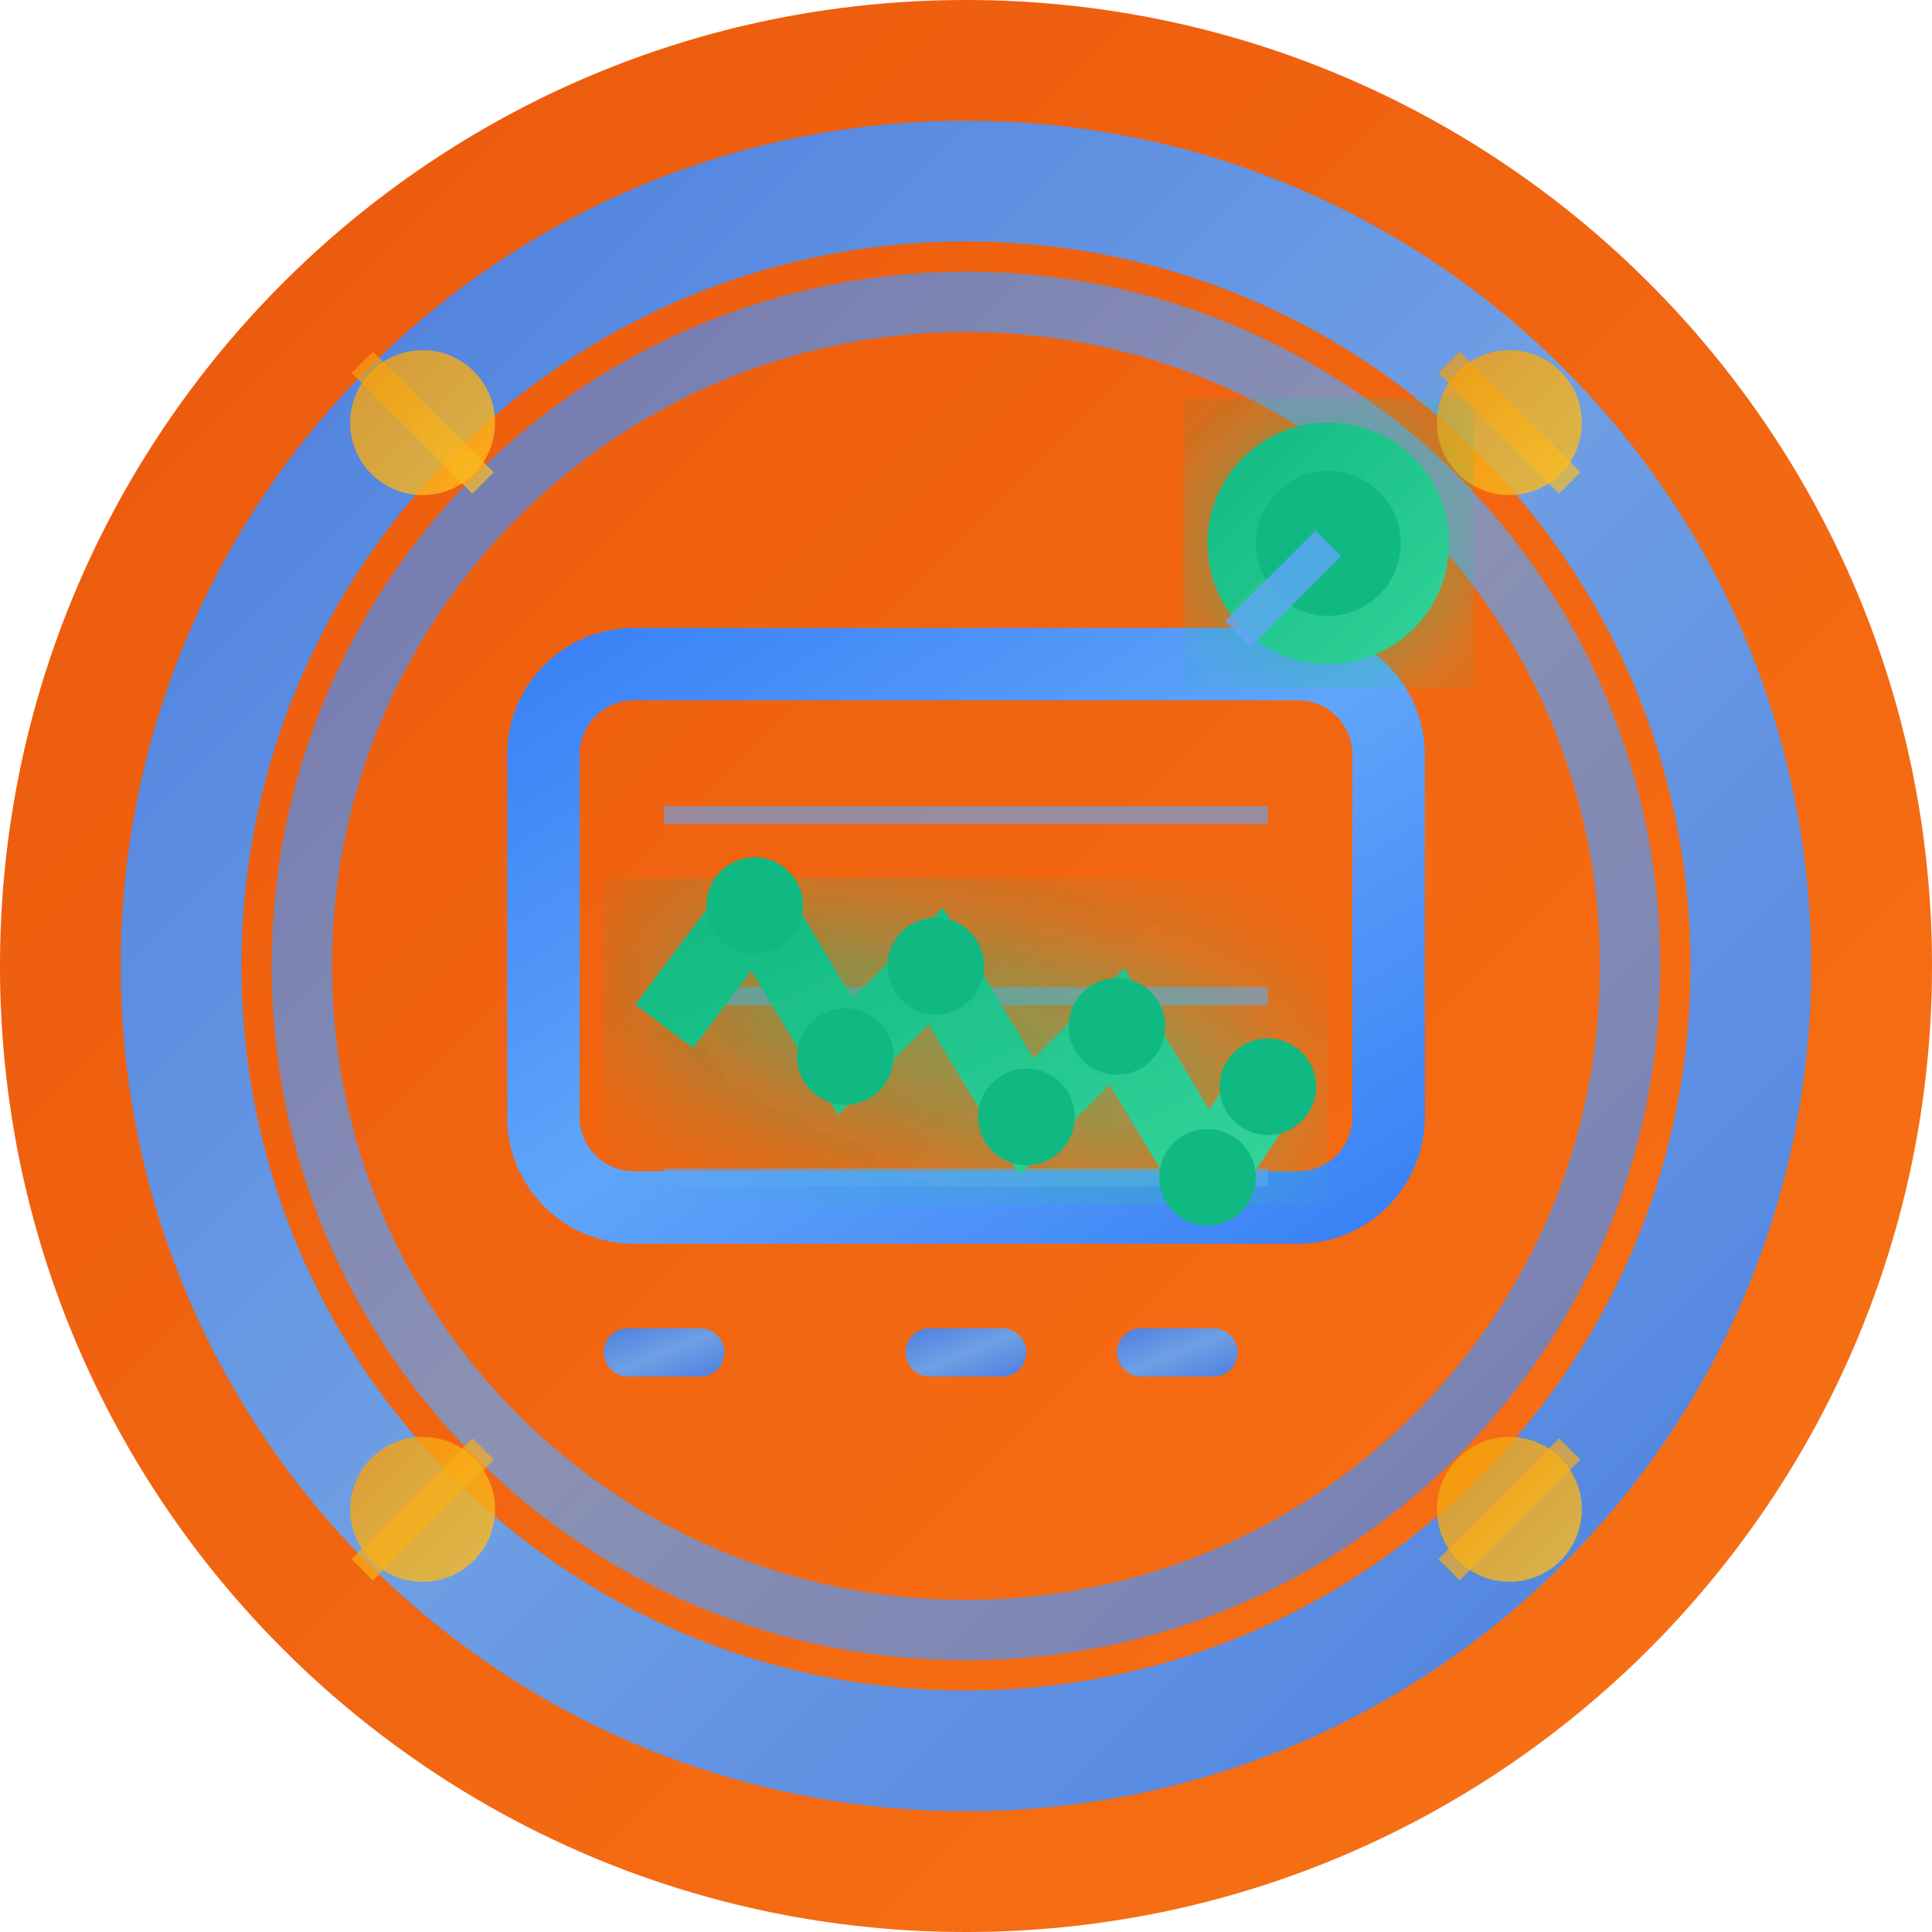
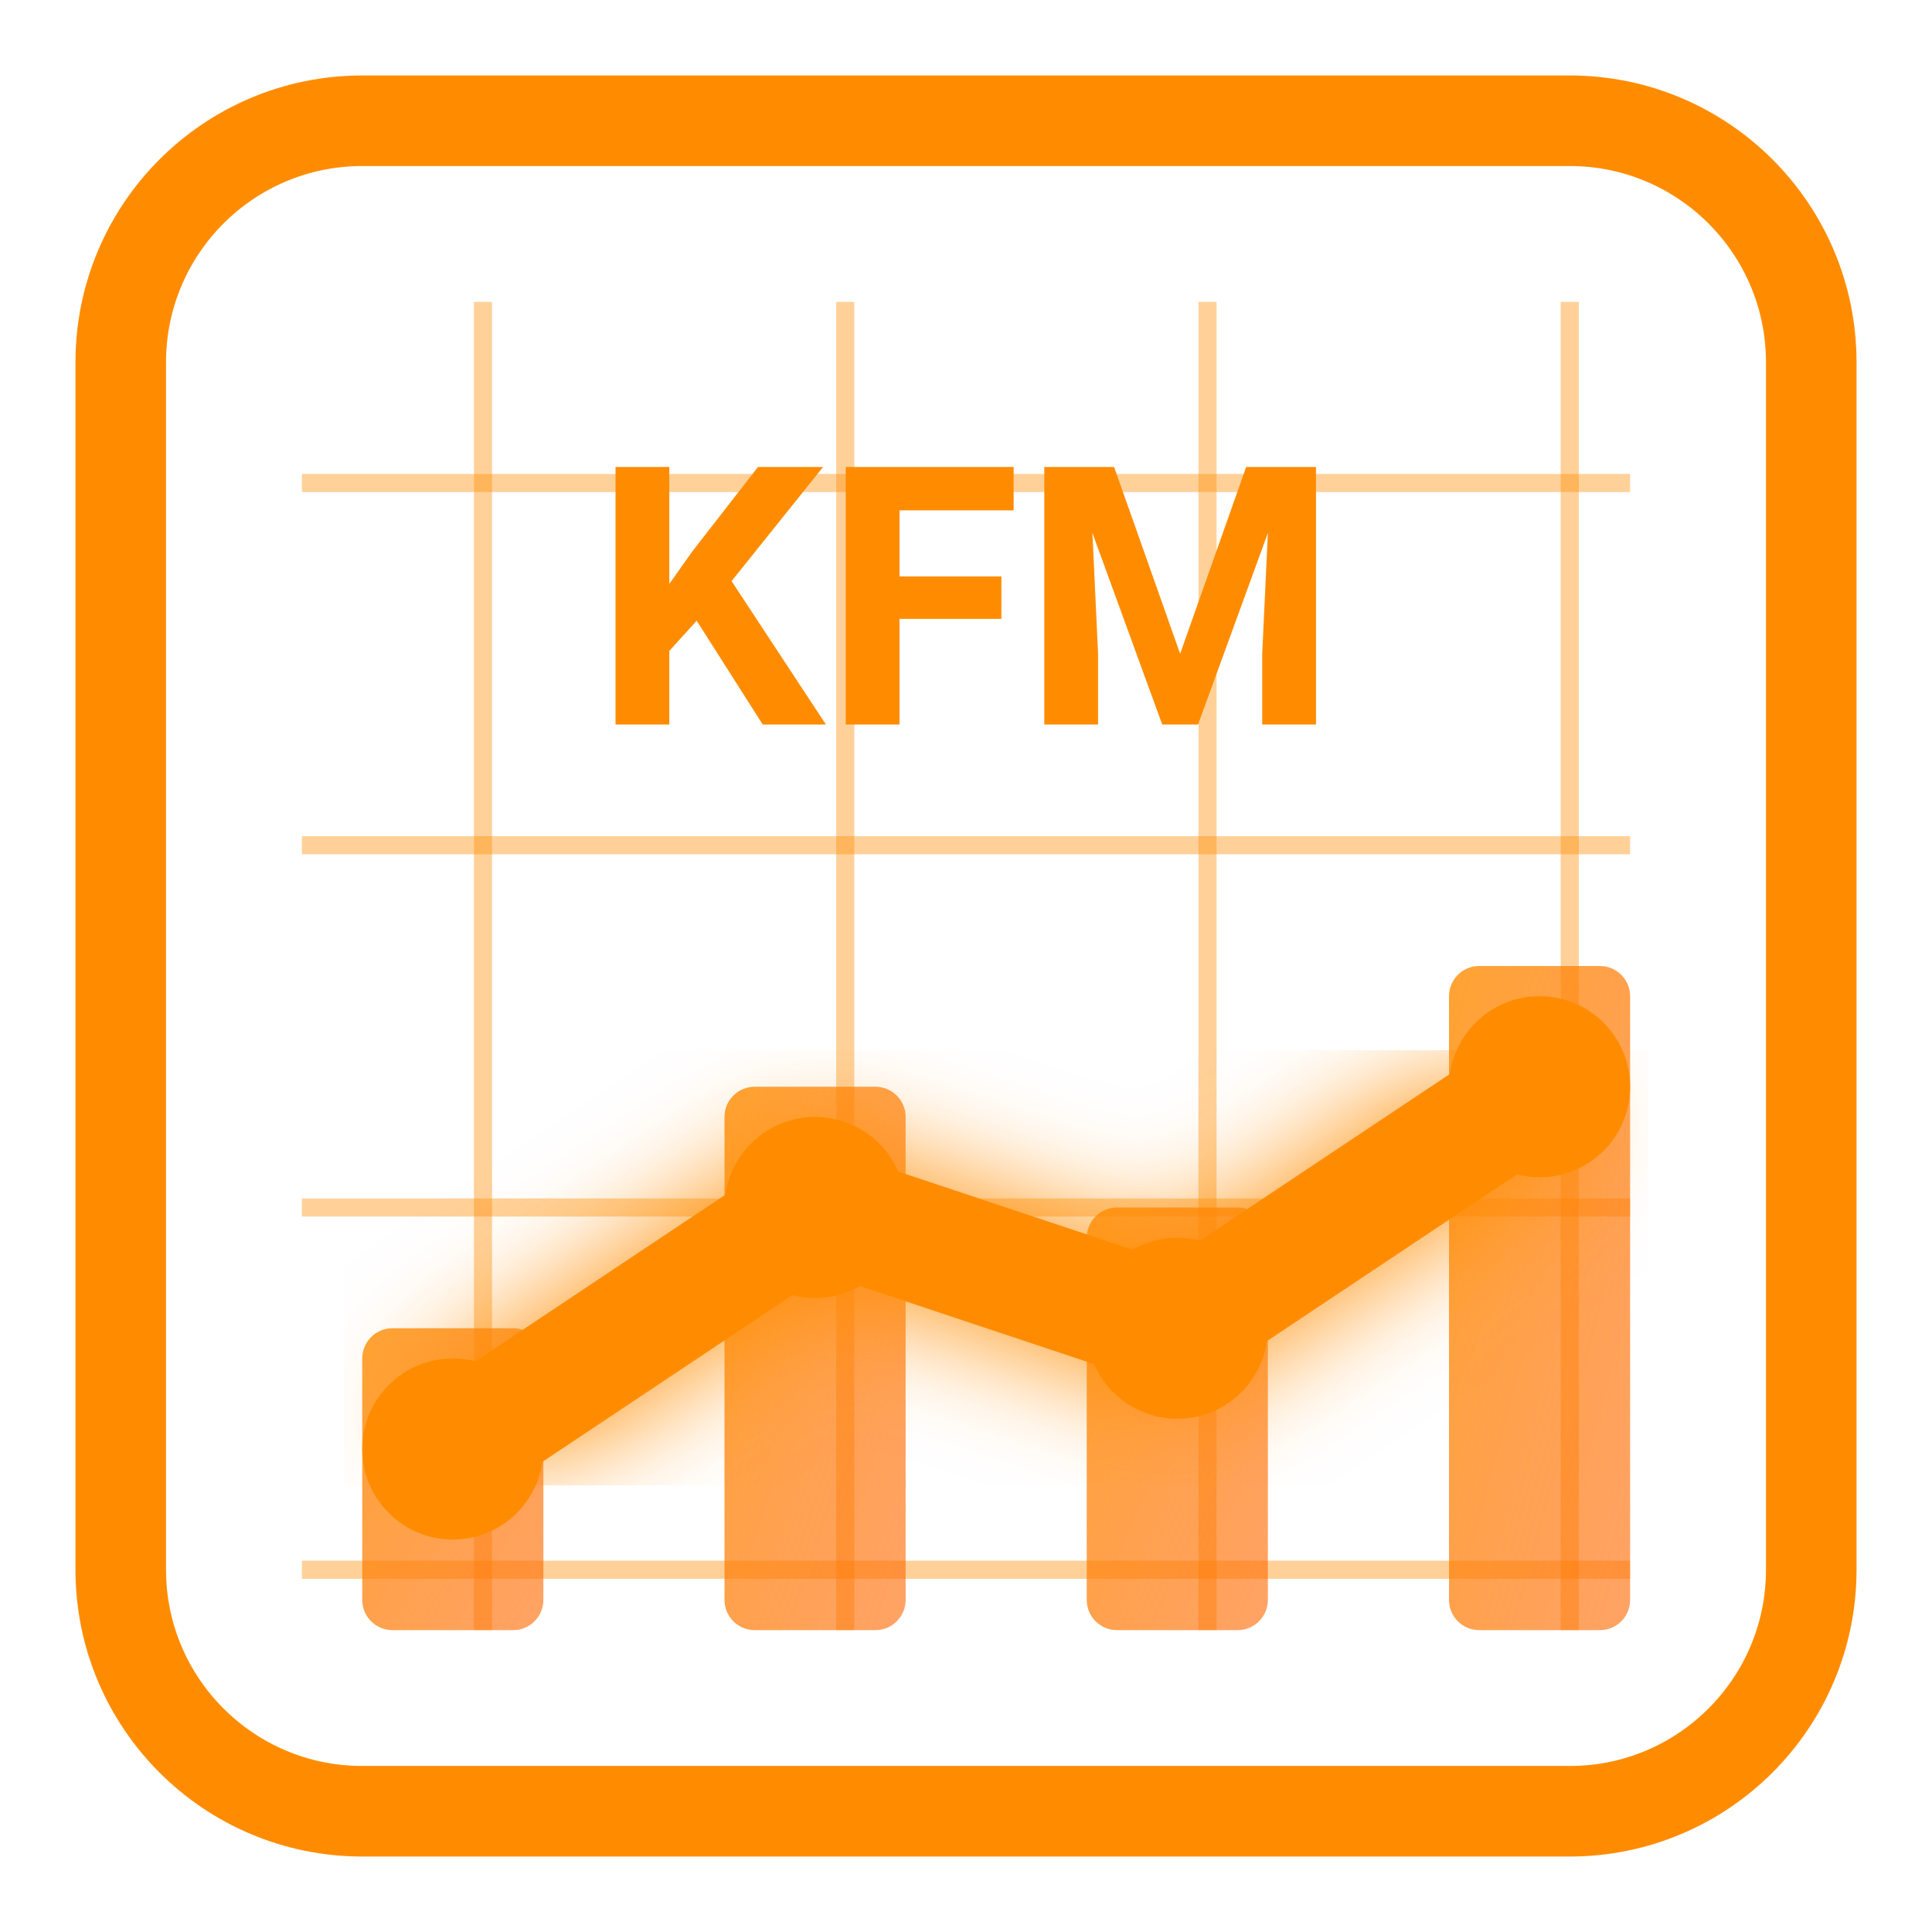
<svg xmlns="http://www.w3.org/2000/svg" width="32" height="32" viewBox="0 0 32 32" fill="none">
  <defs>
-     <linearGradient id="bgGradient" x1="0%" y1="0%" x2="100%" y2="100%">
-       <stop offset="0%" style="stop-color:#ea580c;stop-opacity:1" />
-       <stop offset="100%" style="stop-color:#f97316;stop-opacity:1" />
+     <linearGradient id="orangeGradient" x1="0%" y1="0%" x2="100%" y2="100%">
+       <stop offset="0%" style="stop-color:#ff8c00;stop-opacity:1" />
+       <stop offset="100%" style="stop-color:#ff6600;stop-opacity:1" />
    </linearGradient>
-     <linearGradient id="ringGradient" x1="0%" y1="0%" x2="100%" y2="100%">
-       <stop offset="0%" style="stop-color:#3b82f6;stop-opacity:1" />
-       <stop offset="50%" style="stop-color:#60a5fa;stop-opacity:1" />
-       <stop offset="100%" style="stop-color:#3b82f6;stop-opacity:1" />
-     </linearGradient>
-     <linearGradient id="glowGradient" x1="0%" y1="0%" x2="100%" y2="100%">
-       <stop offset="0%" style="stop-color:#10b981;stop-opacity:1" />
-       <stop offset="100%" style="stop-color:#34d399;stop-opacity:1" />
-     </linearGradient>
-     <linearGradient id="accentGradient" x1="0%" y1="0%" x2="100%" y2="100%">
-       <stop offset="0%" style="stop-color:#f59e0b;stop-opacity:1" />
-       <stop offset="100%" style="stop-color:#fbbf24;stop-opacity:1" />
+     <linearGradient id="chartGradient" x1="0%" y1="0%" x2="100%" y2="100%">
+       <stop offset="0%" style="stop-color:#ff8c00;stop-opacity:0.8" />
+       <stop offset="100%" style="stop-color:#ff6600;stop-opacity:0.6" />
    </linearGradient>
    <filter id="glow">
-       <feGaussianBlur stdDeviation="1.5" result="coloredBlur" />
+       <feGaussianBlur stdDeviation="1" result="coloredBlur" />
      <feMerge>
        <feMergeNode in="coloredBlur" />
        <feMergeNode in="SourceGraphic" />
      </feMerge>
    </filter>
  </defs>
-   <circle cx="16" cy="16" r="16" fill="url(#bgGradient)" />
-   <circle cx="16" cy="16" r="13" stroke="url(#ringGradient)" stroke-width="2" fill="none" opacity="0.9" />
-   <circle cx="16" cy="16" r="11" stroke="url(#ringGradient)" stroke-width="1" fill="none" opacity="0.7" />
-   <circle cx="7" cy="7" r="1.2" fill="url(#accentGradient)" opacity="0.8" />
-   <circle cx="25" cy="7" r="1.2" fill="url(#accentGradient)" opacity="0.8" />
-   <circle cx="7" cy="25" r="1.2" fill="url(#accentGradient)" opacity="0.8" />
-   <circle cx="25" cy="25" r="1.2" fill="url(#accentGradient)" opacity="0.8" />
-   <rect x="9" y="11" width="14" height="9" rx="1.5" stroke="url(#ringGradient)" stroke-width="1.2" fill="none" />
-   <line x1="11" y1="13.5" x2="21" y2="13.5" stroke="#60a5fa" stroke-width="0.3" opacity="0.6" />
-   <line x1="11" y1="16.5" x2="21" y2="16.5" stroke="#60a5fa" stroke-width="0.3" opacity="0.6" />
-   <line x1="11" y1="19.5" x2="21" y2="19.5" stroke="#60a5fa" stroke-width="0.3" opacity="0.6" />
-   <path d="M11 17 L12.5 15 L14 17.5 L15.5 16 L17 18.5 L18.5 17 L20 19.5 L21 18" stroke="url(#glowGradient)" stroke-width="1.2" fill="none" filter="url(#glow)" />
-   <circle cx="12.5" cy="15" r="0.8" fill="#10b981" />
-   <circle cx="14" cy="17.5" r="0.8" fill="#10b981" />
-   <circle cx="15.5" cy="16" r="0.8" fill="#10b981" />
-   <circle cx="17" cy="18.5" r="0.8" fill="#10b981" />
-   <circle cx="18.5" cy="17" r="0.8" fill="#10b981" />
-   <circle cx="20" cy="19.5" r="0.8" fill="#10b981" />
-   <circle cx="21" cy="18" r="0.8" fill="#10b981" />
-   <rect x="10" y="22" width="2" height="0.8" rx="0.4" fill="url(#ringGradient)" opacity="0.9" />
-   <rect x="15" y="22" width="2" height="0.8" rx="0.4" fill="url(#ringGradient)" opacity="0.9" />
-   <rect x="18.5" y="22" width="2" height="0.8" rx="0.4" fill="url(#ringGradient)" opacity="0.9" />
-   <circle cx="22" cy="9" r="2" fill="url(#glowGradient)" filter="url(#glow)" />
-   <circle cx="22" cy="9" r="1.2" fill="#10b981" />
-   <line x1="20.5" y1="10.5" x2="22" y2="9" stroke="#60a5fa" stroke-width="0.6" opacity="0.8" />
-   <line x1="6" y1="6" x2="8" y2="8" stroke="url(#accentGradient)" stroke-width="0.5" opacity="0.7" />
-   <line x1="24" y1="6" x2="26" y2="8" stroke="url(#accentGradient)" stroke-width="0.5" opacity="0.7" />
-   <line x1="6" y1="26" x2="8" y2="24" stroke="url(#accentGradient)" stroke-width="0.5" opacity="0.7" />
-   <line x1="24" y1="26" x2="26" y2="24" stroke="url(#accentGradient)" stroke-width="0.5" opacity="0.7" />
+   <rect x="2" y="2" width="28" height="28" rx="4" stroke="#ff8c00" stroke-width="1.5" fill="none" />
+   <line x1="5" y1="8" x2="27" y2="8" stroke="#ff8c00" stroke-width="0.3" opacity="0.4" />
+   <line x1="5" y1="14" x2="27" y2="14" stroke="#ff8c00" stroke-width="0.3" opacity="0.4" />
+   <line x1="5" y1="20" x2="27" y2="20" stroke="#ff8c00" stroke-width="0.3" opacity="0.4" />
+   <line x1="5" y1="26" x2="27" y2="26" stroke="#ff8c00" stroke-width="0.3" opacity="0.4" />
+   <line x1="8" y1="5" x2="8" y2="27" stroke="#ff8c00" stroke-width="0.3" opacity="0.4" />
+   <line x1="14" y1="5" x2="14" y2="27" stroke="#ff8c00" stroke-width="0.3" opacity="0.4" />
+   <line x1="20" y1="5" x2="20" y2="27" stroke="#ff8c00" stroke-width="0.3" opacity="0.4" />
+   <line x1="26" y1="5" x2="26" y2="27" stroke="#ff8c00" stroke-width="0.3" opacity="0.4" />
+   <rect x="6" y="22" width="3" height="5" fill="url(#chartGradient)" rx="0.5" />
+   <rect x="12" y="18" width="3" height="9" fill="url(#chartGradient)" rx="0.5" />
+   <rect x="18" y="20" width="3" height="7" fill="url(#chartGradient)" rx="0.5" />
+   <rect x="24" y="16" width="3" height="11" fill="url(#chartGradient)" rx="0.5" />
+   <path d="M7.5 24 L13.5 20 L19.5 22 L25.5 18" stroke="#ff8c00" stroke-width="2" fill="none" filter="url(#glow)" />
+   <circle cx="7.5" cy="24" r="1.5" fill="#ff8c00" />
+   <circle cx="13.5" cy="20" r="1.5" fill="#ff8c00" />
+   <circle cx="19.5" cy="22" r="1.5" fill="#ff8c00" />
+   <circle cx="25.5" cy="18" r="1.5" fill="#ff8c00" />
+   <text x="16" y="12" font-family="system-ui, -apple-system, BlinkMacSystemFont, 'Segoe UI', Roboto, sans-serif" font-size="6" font-weight="700" fill="#ff8c00" text-anchor="middle">
+     KFM
+   </text>
</svg>
